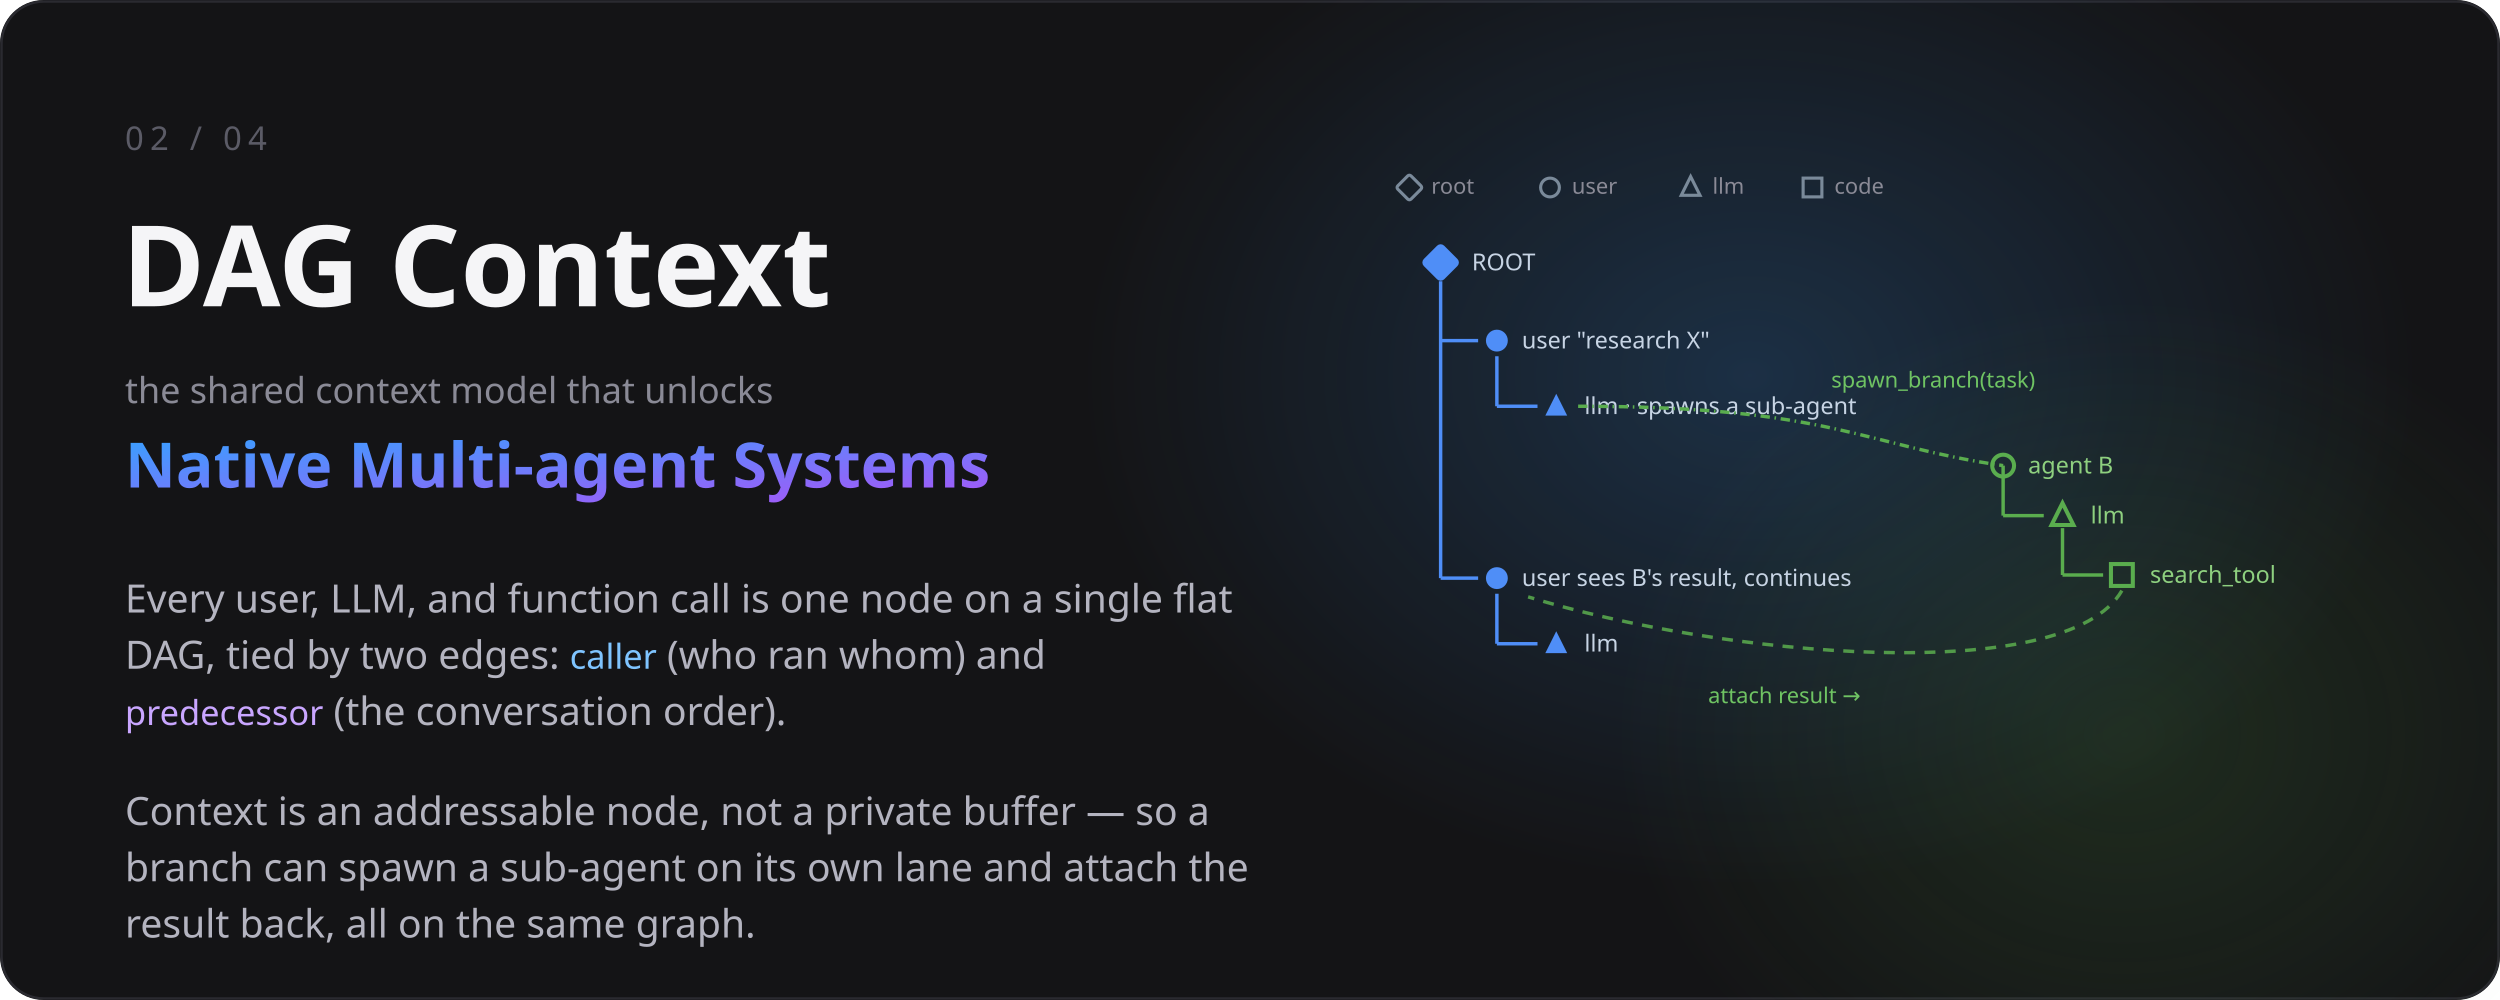
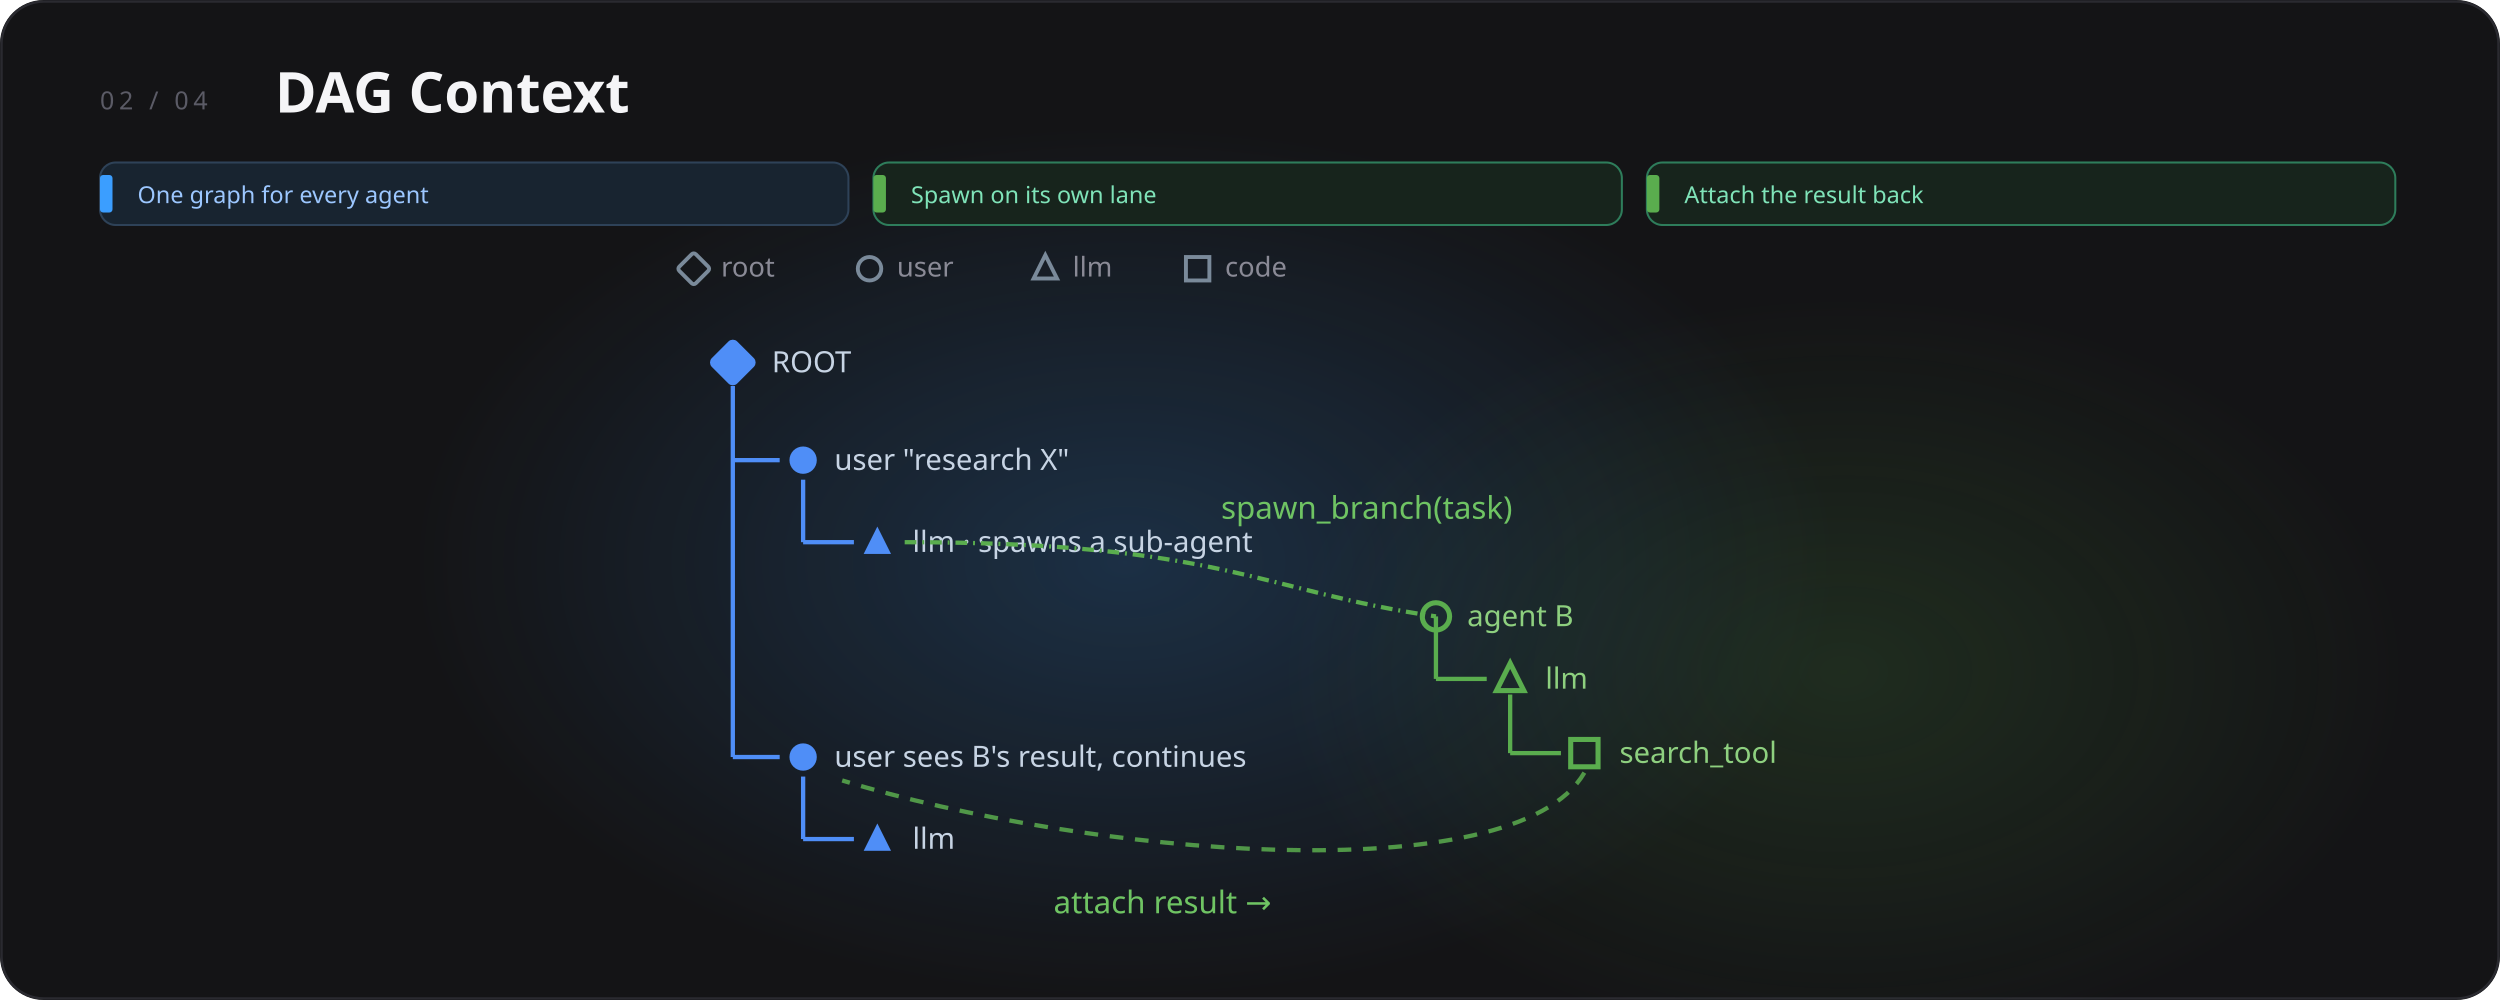
<svg xmlns="http://www.w3.org/2000/svg" width="1600" height="640" viewBox="0 0 1600 640">
  <defs>
    <linearGradient id="bp" x1="0" y1="0" x2="1" y2="1">
      <stop offset="0" stop-color="#3B9EFF" />
      <stop offset="1" stop-color="#A855F7" />
    </linearGradient>
    <radialGradient id="glow" cx="0.5" cy="0.5" r="0.5">
      <stop offset="0" stop-color="#3B9EFF" stop-opacity="0.20" />
      <stop offset="1" stop-color="#3B9EFF" stop-opacity="0" />
    </radialGradient>
    <radialGradient id="glow2" cx="0.5" cy="0.5" r="0.5">
      <stop offset="0" stop-color="#5AAD4E" stop-opacity="0.16" />
      <stop offset="1" stop-color="#5AAD4E" stop-opacity="0" />
    </radialGradient>
  </defs>
  <rect width="1600" height="640" rx="28" fill="#141416" />
  <rect x="1" y="1" width="1598" height="638" rx="27" fill="none" stroke="#2A2A30" stroke-width="1.5" />
-   <ellipse cx="1120" cy="240" rx="430" ry="330" fill="url(#glow)" />
-   <ellipse cx="1360" cy="470" rx="330" ry="280" fill="url(#glow2)" />
-   <text x="80" y="96" font-family="Geist Mono" font-size="21" fill="#5B5B66" letter-spacing="4">02 / 04</text>
-   <text x="78" y="196" font-family="Instrument Sans" font-weight="700" font-size="72" fill="#F5F5F7">DAG Context</text>
-   <text x="80" y="258" font-family="Geist Mono" font-size="23" fill="#8A8A96">the shared context model that unlocks</text>
-   <text x="80" y="312" font-family="Instrument Sans" font-weight="700" font-size="40" fill="url(#bp)">Native Multi-agent Systems</text>
-   <text x="80" y="392" font-family="Instrument Sans" font-size="25" fill="#B4B4C0">Every user, LLM, and function call is one node on a single flat</text>
-   <text x="80" y="428" font-family="Instrument Sans" font-size="25" fill="#B4B4C0">DAG, tied by two edges: <tspan font-family="Geist Mono" font-size="22" fill="#7FC4FF">caller</tspan> (who ran whom) and</text>
-   <text x="80" y="464" font-family="Instrument Sans" font-size="25" fill="#B4B4C0">
-     <tspan font-family="Geist Mono" font-size="22" fill="#C9A6FF">predecessor</tspan> (the conversation order).</text>
-   <text x="80" y="528" font-family="Instrument Sans" font-size="25" fill="#B4B4C0">Context is an addressable node, not a private buffer — so a</text>
-   <text x="80" y="564" font-family="Instrument Sans" font-size="25" fill="#B4B4C0">branch can spawn a sub-agent on its own lane and attach the</text>
-   <text x="80" y="600" font-family="Instrument Sans" font-size="25" fill="#B4B4C0">result back, all on the same graph.</text>
-   <g transform="translate(902,120)">
+   <ellipse cx="720" cy="360" rx="460" ry="280" fill="url(#glow)" />
+   <ellipse cx="1180" cy="430" rx="360" ry="240" fill="url(#glow2)" />
+   <text x="64" y="70" font-family="Geist Mono" font-size="16" fill="#5B5B66" letter-spacing="3">02 / 04</text>
+   <text x="176" y="72" font-family="Instrument Sans" font-weight="700" font-size="36" fill="#F5F5F7">DAG Context</text>
+   <g transform="translate(64,104)">
+     <rect width="479" height="40" rx="10" fill="#182430" stroke="#2E4258" stroke-width="1.3" />
+     <rect x="0" y="8" width="8" height="24" rx="2" fill="#3B9EFF" />
+     <text x="24" y="26" font-family="Geist Mono" font-size="15" fill="#9CC7FF">One graph for every agent</text>
+   </g>
+   <g transform="translate(559,104)">
+     <rect width="479" height="40" rx="10" fill="#17241C" stroke="#2E7D5B" stroke-width="1.3" />
+     <rect x="0" y="8" width="8" height="24" rx="2" fill="#5AAD4E" />
+     <text x="24" y="26" font-family="Geist Mono" font-size="15" fill="#7FE3B8">Spawn on its own lane</text>
+   </g>
+   <g transform="translate(1054,104)">
+     <rect width="479" height="40" rx="10" fill="#17241C" stroke="#2E7D5B" stroke-width="1.3" />
+     <rect x="0" y="8" width="8" height="24" rx="2" fill="#5AAD4E" />
+     <text x="24" y="26" font-family="Geist Mono" font-size="15" fill="#7FE3B8">Attach the result back</text>
+   </g>
+   <g transform="translate(444,172) scale(1.25)">
    <g font-family="Geist Mono" font-size="14" fill="#8A8A96">
      <g transform="translate(0,0)">
        <rect x="-6" y="-6" width="12" height="12" rx="1.5" transform="rotate(45)" fill="none" stroke="#7A8A9A" stroke-width="2" />
        <text x="14" y="4">root</text>
      </g>
      <g transform="translate(90,0)">
        <circle r="6" fill="none" stroke="#7A8A9A" stroke-width="2" />
        <text x="14" y="4">user</text>
      </g>
      <g transform="translate(180,0)">
        <polygon points="0,-7 6,5 -6,5" fill="none" stroke="#7A8A9A" stroke-width="2" />
        <text x="14" y="4">llm</text>
      </g>
      <g transform="translate(258,0)">
        <rect x="-6" y="-6" width="12" height="12" fill="none" stroke="#7A8A9A" stroke-width="2" />
        <text x="14" y="4">code</text>
      </g>
    </g>
    <line x1="20" y1="60" x2="20" y2="250" stroke="#4F8EF7" stroke-width="2.2" />
    <g transform="translate(20,48)">
      <rect x="-8" y="-8" width="16" height="16" rx="2" transform="rotate(45)" fill="#4F8EF7" stroke="#4F8EF7" stroke-width="2.4" />
      <text x="20" y="5" font-family="Geist Mono" font-size="15" fill="#C7D4E4">ROOT</text>
    </g>
    <line x1="20" y1="98" x2="44" y2="98" stroke="#4F8EF7" stroke-width="2.2" />
    <g transform="translate(56,98)">
      <circle r="7" fill="#4F8EF7" />
      <text x="16" y="5" font-family="Geist Mono" font-size="15" fill="#C7D4E4">user  "research X"</text>
    </g>
    <line x1="56" y1="108" x2="56" y2="140" stroke="#4F8EF7" stroke-width="2.2" />
    <line x1="56" y1="140" x2="82" y2="140" stroke="#4F8EF7" stroke-width="2.2" />
    <g transform="translate(94,140)">
      <polygon points="0,-8 7,6 -7,6" fill="#4F8EF7" />
      <text x="18" y="5" font-family="Geist Mono" font-size="15" fill="#C7D4E4">llm  · spawns a sub-agent</text>
    </g>
    <line x1="20" y1="250" x2="44" y2="250" stroke="#4F8EF7" stroke-width="2.2" />
    <g transform="translate(56,250)">
      <circle r="7" fill="#4F8EF7" />
      <text x="16" y="5" font-family="Geist Mono" font-size="15" fill="#C7D4E4">user  sees B's result, continues</text>
    </g>
    <line x1="56" y1="260" x2="56" y2="292" stroke="#4F8EF7" stroke-width="2.2" />
    <line x1="56" y1="292" x2="82" y2="292" stroke="#4F8EF7" stroke-width="2.2" />
    <g transform="translate(94,292)">
      <polygon points="0,-8 7,6 -7,6" fill="#4F8EF7" />
      <text x="18" y="5" font-family="Geist Mono" font-size="15" fill="#C7D4E4">llm</text>
    </g>
    <path d="M108 140 C 270 140, 290 165, 380 178" fill="none" stroke="#5AAD4E" stroke-width="2.2" stroke-dasharray="6 3 1 3" />
-     <text x="270" y="128" font-family="Geist Mono" font-size="14" fill="#6FC463">spawn_branch(task)</text>
+     <text x="270" y="128" font-family="Geist Mono" font-size="16" fill="#6FC463">spawn_branch(task)</text>
    <line x1="380" y1="178" x2="380" y2="210" stroke="#5AAD4E" stroke-width="2.2" />
    <g transform="translate(380,178)">
      <circle r="7" fill="none" stroke="#5AAD4E" stroke-width="2.6" />
      <text x="16" y="5" font-family="Geist Mono" font-size="15" fill="#8ED07F">agent B</text>
    </g>
    <line x1="380" y1="210" x2="406" y2="210" stroke="#5AAD4E" stroke-width="2.2" />
    <g transform="translate(418,210)">
      <polygon points="0,-8 7,6 -7,6" fill="none" stroke="#5AAD4E" stroke-width="2.6" />
      <text x="18" y="5" font-family="Geist Mono" font-size="15" fill="#8ED07F">llm</text>
    </g>
    <line x1="418" y1="218" x2="418" y2="248" stroke="#5AAD4E" stroke-width="2.2" />
    <line x1="418" y1="248" x2="444" y2="248" stroke="#5AAD4E" stroke-width="2.2" />
    <g transform="translate(456,248)">
      <rect x="-7" y="-7" width="14" height="14" fill="none" stroke="#5AAD4E" stroke-width="2.6" />
      <text x="18" y="5" font-family="Geist Mono" font-size="15" fill="#8ED07F">search_tool</text>
    </g>
    <path d="M456 258 C 420 320, 200 300, 76 262" fill="none" stroke="#5AAD4E" stroke-width="2.2" stroke-dasharray="7 6" opacity="0.85" />
-     <text x="240" y="330" font-family="Geist Mono" font-size="14" fill="#6FC463" text-anchor="middle">attach result →</text>
+     <text x="240" y="330" font-family="Geist Mono" font-size="16" fill="#6FC463" text-anchor="middle">attach result →</text>
  </g>
</svg>
